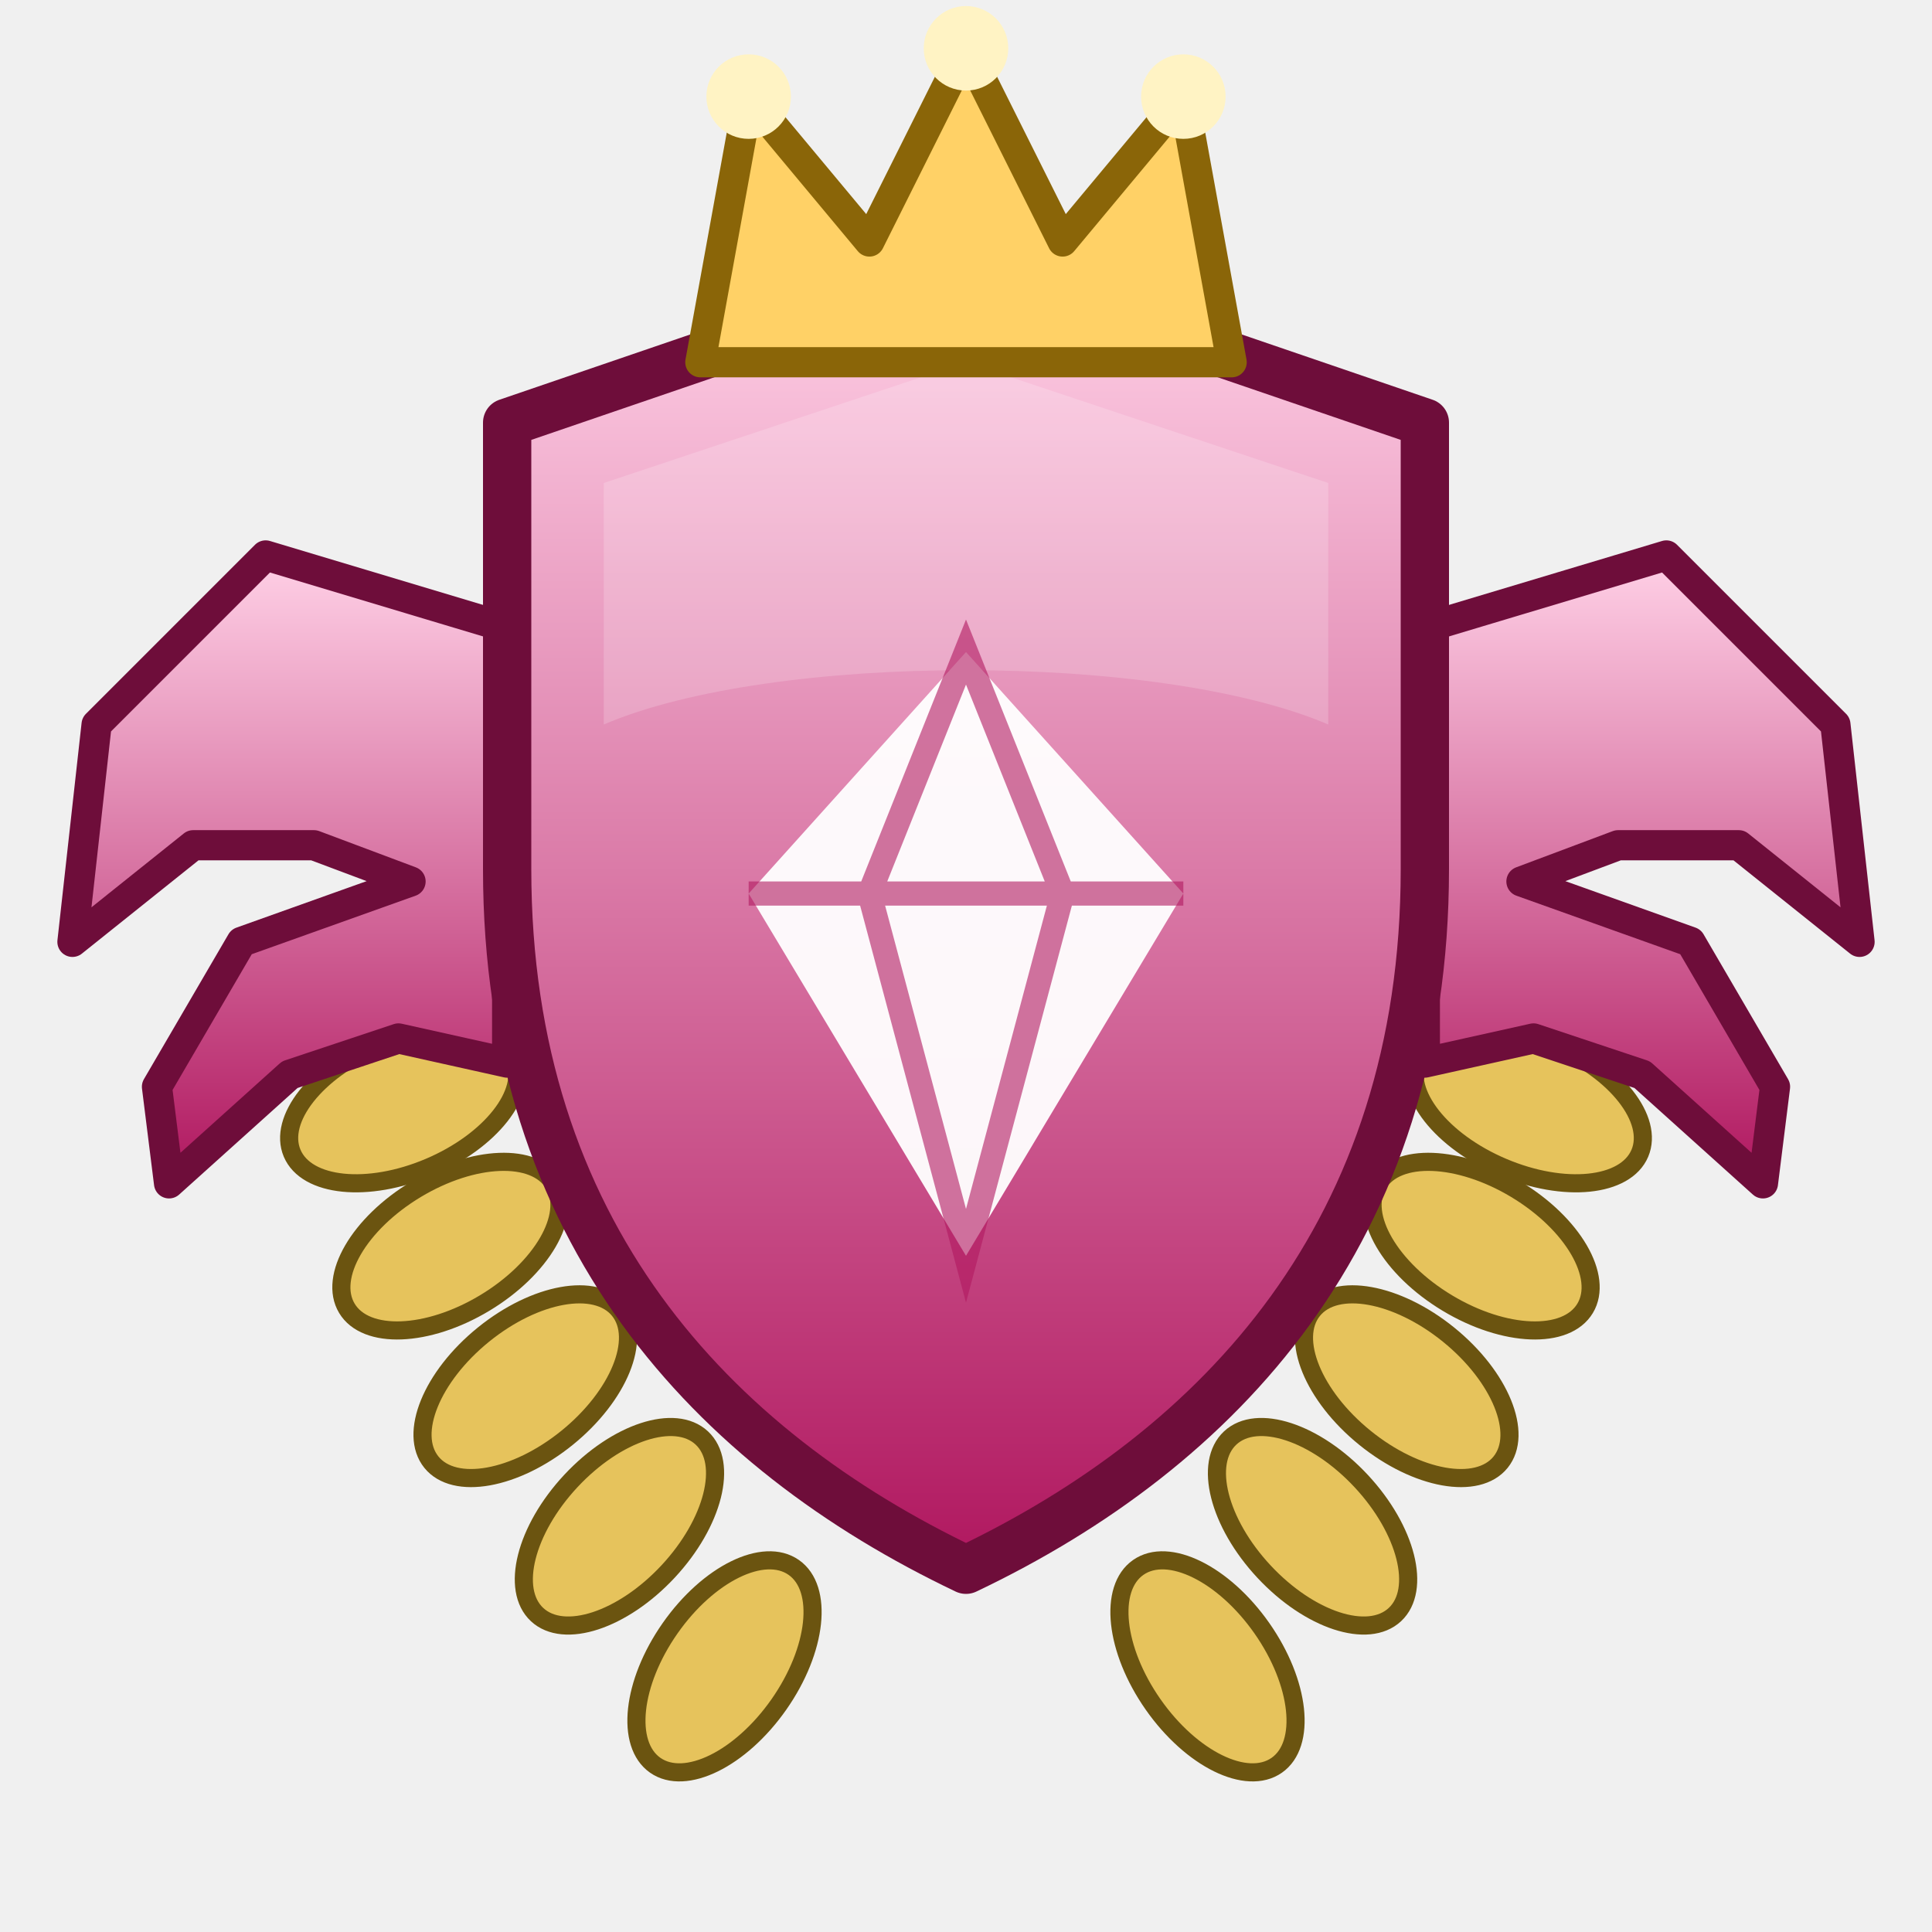
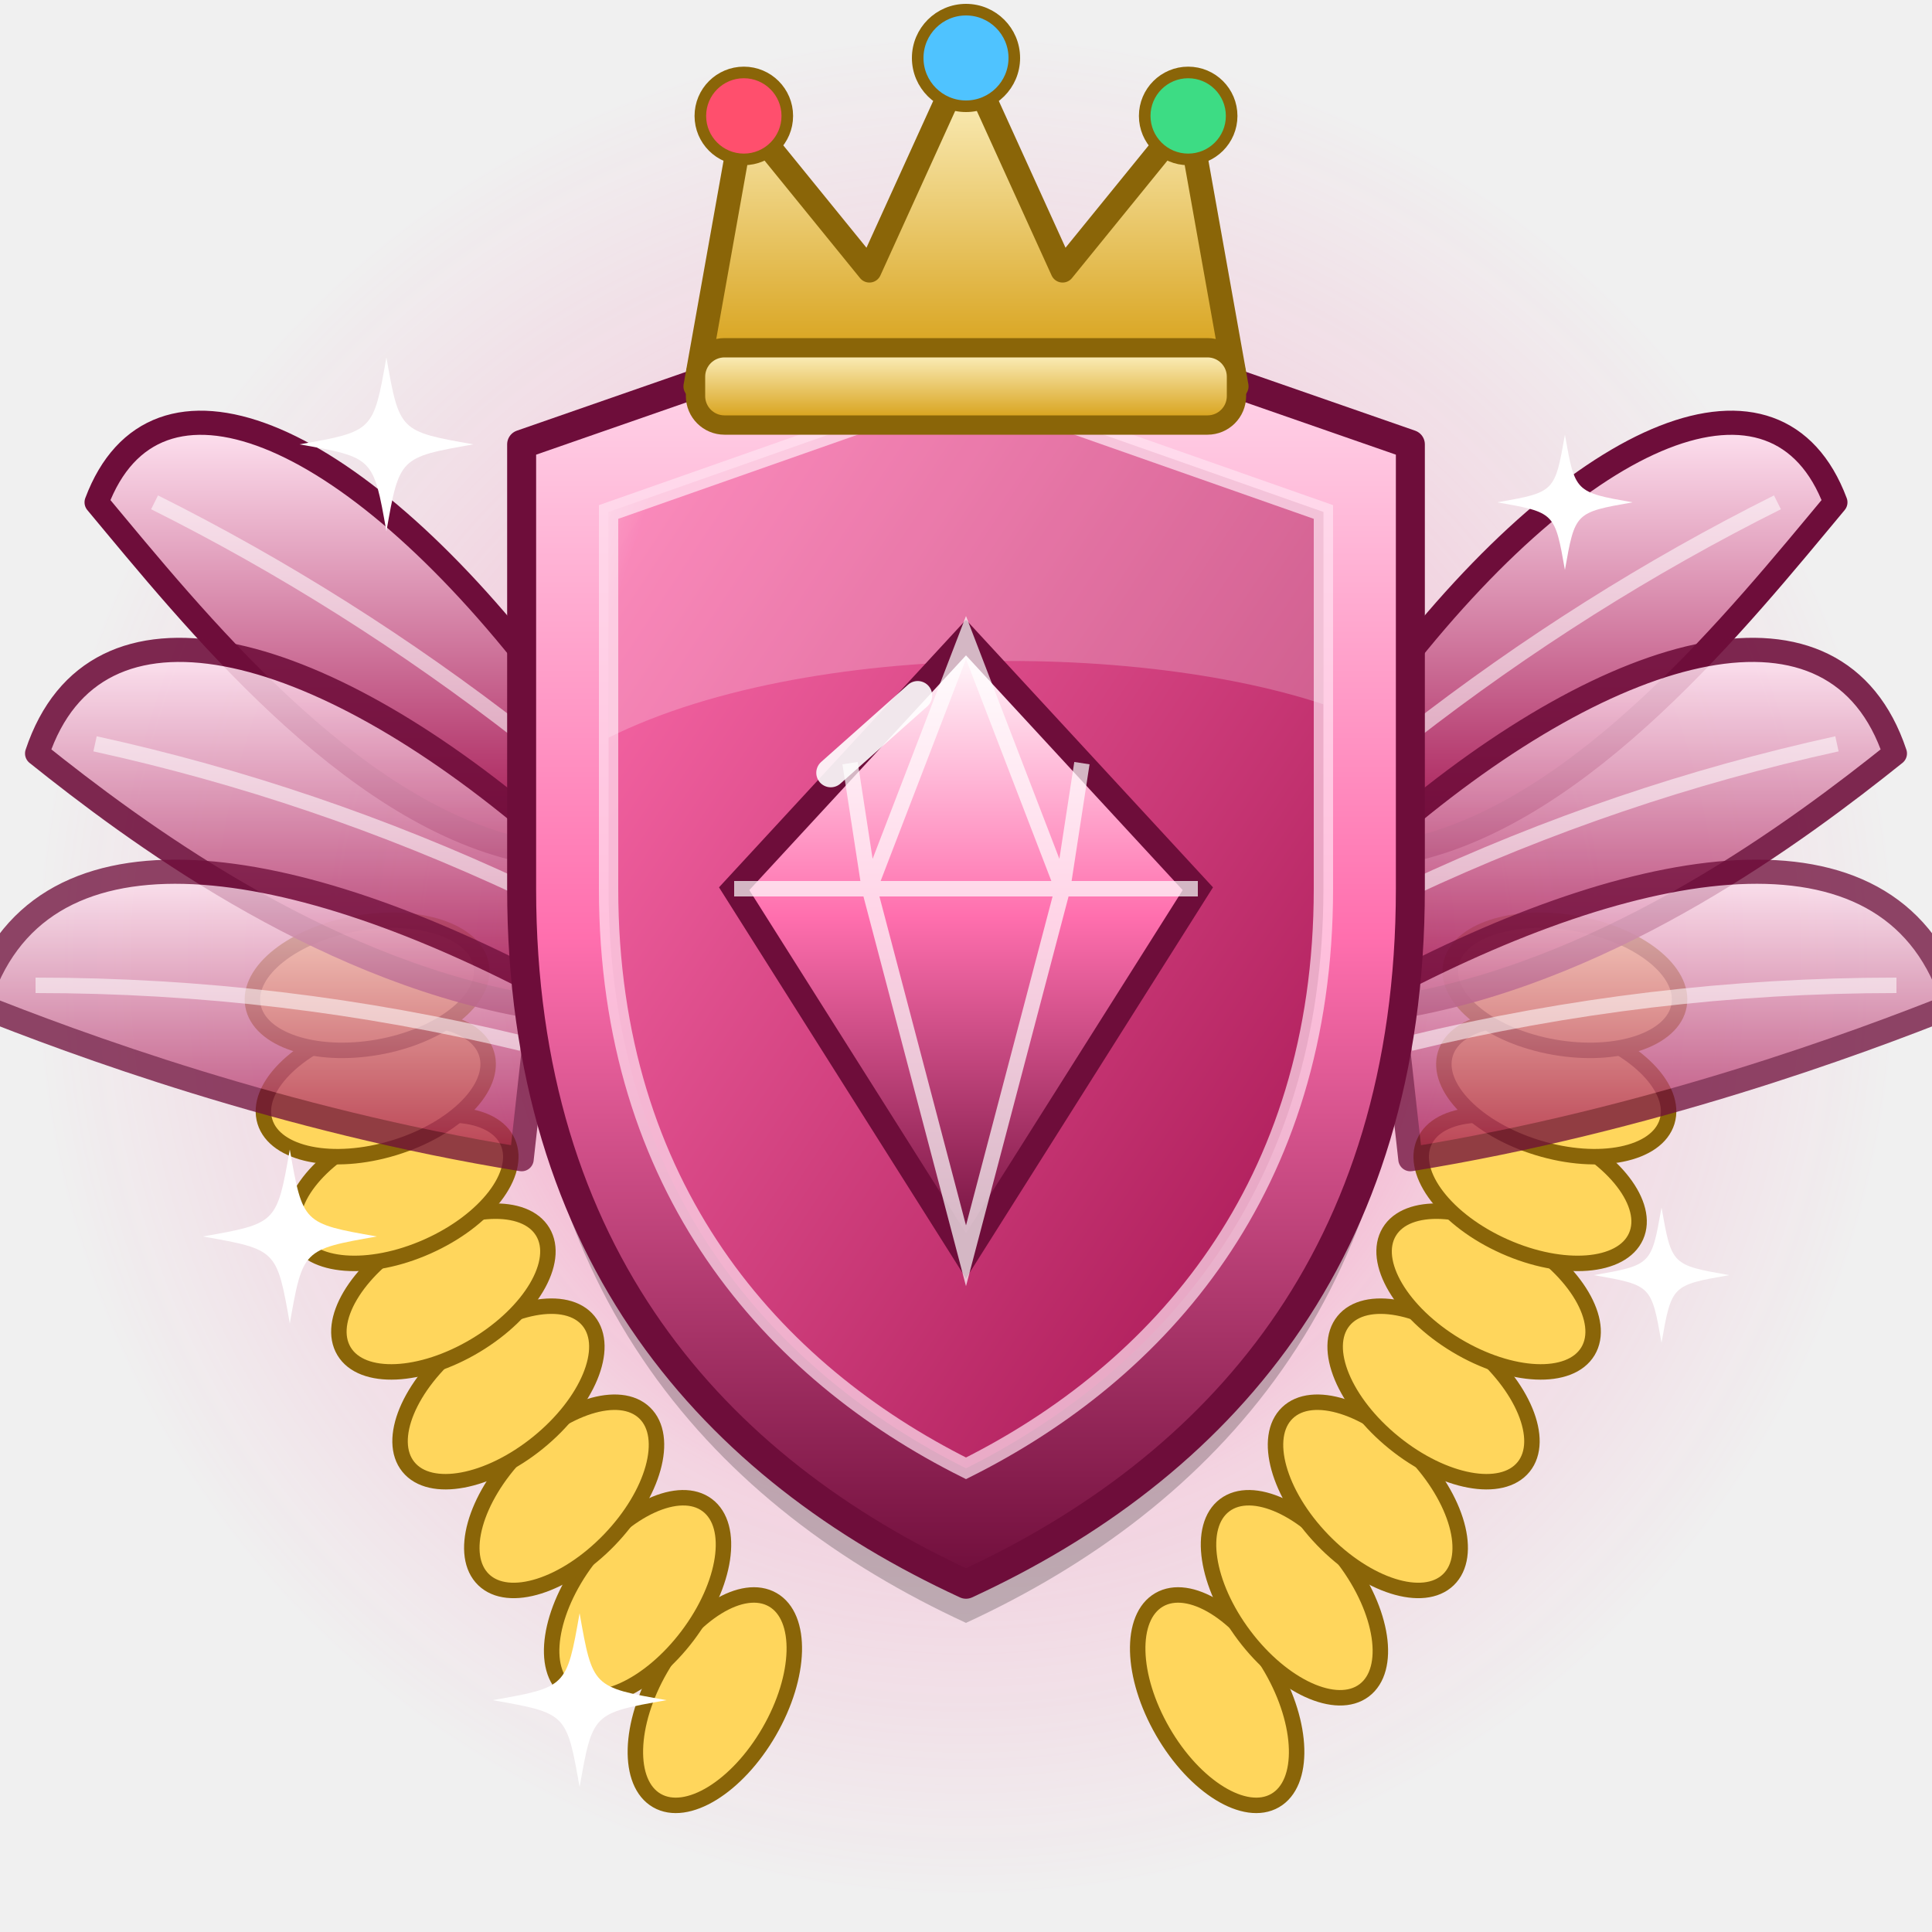
- <svg xmlns="http://www.w3.org/2000/svg" viewBox="0 0 160 160" width="160" height="160" role="img" aria-label="Rango campeon">
+ <svg xmlns="http://www.w3.org/2000/svg" viewBox="0 0 200 200" width="200" height="200" role="img" aria-label="Rango campeon">
+   <style>.tw{animation:tw 2.4s ease-in-out infinite;transform-box:fill-box}@keyframes tw{0%,100%{opacity:.15;transform:scale(.55)}50%{opacity:1;transform:scale(1)}}.shine{animation:sh 3.6s ease-in-out infinite}@keyframes sh{0%{transform:translateX(-150px)}55%,100%{transform:translateX(150px)}}.rays{animation:rot 18s linear infinite;transform-origin:100px 100px}@keyframes rot{to{transform:rotate(360deg)}}.aura{animation:pulse 2.8s ease-in-out infinite;transform-origin:100px 100px}@keyframes pulse{0%,100%{opacity:.75;transform:scale(.94)}50%{opacity:1;transform:scale(1.04)}}@media (prefers-reduced-motion:reduce){.tw,.shine,.rays,.aura{animation:none}}</style>
  <defs>
-     <linearGradient id="g_campeon" x1="0" y1="0" x2="0" y2="1">
-       <stop offset="0" stop-color="#ffd0e6" />
-       <stop offset="1" stop-color="#b0175f" />
+     <linearGradient id="campeon_rim" x1="0" y1="0" x2="0" y2="1">
+       <stop offset="0" stop-color="#ffe3f1" />
+       <stop offset="0.5" stop-color="#ff6fae" />
+       <stop offset="1" stop-color="#6e0d3a" />
    </linearGradient>
+     <linearGradient id="campeon_field" x1="0" y1="0" x2="1" y2="1">
+       <stop offset="0" stop-color="#ff6fae" />
+       <stop offset="1" stop-color="#a3124f" />
+     </linearGradient>
+     <linearGradient id="campeon_wing" x1="0" y1="0" x2="0" y2="1">
+       <stop offset="0" stop-color="#ffe3f1" />
+       <stop offset="1" stop-color="#a3124f" />
+     </linearGradient>
+     <clipPath id="campeon_clip">
+       <path d="M100 40 L137 53 V92 C137 123 120 142 100 152 C80 142 63 123 63 92 V53 Z" />
+     </clipPath>
+     <linearGradient id="campeon_shine" x1="0" y1="0" x2="1" y2="0">
+       <stop offset="0" stop-color="#fff" stop-opacity="0" />
+       <stop offset="0.5" stop-color="#fff" stop-opacity="0.75" />
+       <stop offset="1" stop-color="#fff" stop-opacity="0" />
+     </linearGradient>
+     <linearGradient id="campeon_gem" x1="0" y1="0" x2="0" y2="1">
+       <stop offset="0" stop-color="#ffffff" />
+       <stop offset="0.45" stop-color="#ff6fae" />
+       <stop offset="1" stop-color="#6e0d3a" />
+     </linearGradient>
+     <linearGradient id="campeon_gold" x1="0" y1="0" x2="0" y2="1">
+       <stop offset="0" stop-color="#fff6cc" />
+       <stop offset="1" stop-color="#d49a0a" />
+     </linearGradient>
+     <radialGradient id="campeon_aura">
+       <stop offset="0" stop-color="#ff4f9a" stop-opacity="0.75" />
+       <stop offset="0.6" stop-color="#ff4f9a" stop-opacity="0.18" />
+       <stop offset="1" stop-color="#ff4f9a" stop-opacity="0" />
+     </radialGradient>
  </defs>
-   <ellipse cx="60.0" cy="138.0" rx="5.5" ry="10" fill="#e6c35c" stroke="#6b5410" stroke-width="1.5" transform="rotate(35 60.0 138.0)" />
-   <ellipse cx="51.3" cy="126.4" rx="5.5" ry="10" fill="#e6c35c" stroke="#6b5410" stroke-width="1.5" transform="rotate(43 51.3 126.4)" />
-   <ellipse cx="43.5" cy="114.8" rx="5.5" ry="10" fill="#e6c35c" stroke="#6b5410" stroke-width="1.5" transform="rotate(51 43.5 114.8)" />
-   <ellipse cx="37.3" cy="103.2" rx="5.5" ry="10" fill="#e6c35c" stroke="#6b5410" stroke-width="1.5" transform="rotate(59 37.3 103.2)" />
-   <ellipse cx="33.4" cy="91.6" rx="5.5" ry="10" fill="#e6c35c" stroke="#6b5410" stroke-width="1.5" transform="rotate(67 33.4 91.6)" />
-   <ellipse cx="32.0" cy="80.0" rx="5.5" ry="10" fill="#e6c35c" stroke="#6b5410" stroke-width="1.5" transform="rotate(75 32.0 80.0)" />
-   <ellipse cx="100.0" cy="138.0" rx="5.5" ry="10" fill="#e6c35c" stroke="#6b5410" stroke-width="1.5" transform="rotate(-35 100.0 138.0)" />
-   <ellipse cx="108.7" cy="126.4" rx="5.5" ry="10" fill="#e6c35c" stroke="#6b5410" stroke-width="1.5" transform="rotate(-43 108.7 126.4)" />
-   <ellipse cx="116.5" cy="114.8" rx="5.5" ry="10" fill="#e6c35c" stroke="#6b5410" stroke-width="1.5" transform="rotate(-51 116.5 114.8)" />
-   <ellipse cx="122.7" cy="103.2" rx="5.5" ry="10" fill="#e6c35c" stroke="#6b5410" stroke-width="1.5" transform="rotate(-59 122.7 103.2)" />
-   <ellipse cx="126.6" cy="91.6" rx="5.5" ry="10" fill="#e6c35c" stroke="#6b5410" stroke-width="1.5" transform="rotate(-67 126.6 91.6)" />
-   <ellipse cx="128.0" cy="80.0" rx="5.5" ry="10" fill="#e6c35c" stroke="#6b5410" stroke-width="1.5" transform="rotate(-75 128.0 80.0)" />
-   <path d="M42 52 L22 46 L8 60 L6 78 L16 70 L26 70 L34 73 L20 78 L13 90 L14 98 L24 89 L33 86 L42 88 Z" fill="url(#g_campeon)" stroke="#6e0d3a" stroke-width="2.5" stroke-linejoin="round" />
-   <path d="M118 52 L138 46 L152 60 L154 78 L144 70 L134 70 L126 73 L140 78 L147 90 L146 98 L136 89 L127 86 L118 88 Z" fill="url(#g_campeon)" stroke="#6e0d3a" stroke-width="2.5" stroke-linejoin="round" />
-   <path d="M80 22 L118 35 V72 C118 102 101 120 80 130 C59 120 42 102 42 72 V35 Z" fill="url(#g_campeon)" stroke="#6e0d3a" stroke-width="4" stroke-linejoin="round" />
-   <path d="M80 30 L110 40 V60 C96 54 64 54 50 60 V40 Z" fill="#ffffff" opacity="0.18" />
-   <polygon points="80,54 98,74 80,104 62,74" fill="#ffffff" opacity="0.95" />
-   <path d="M62 74 H98 M80 54 L72 74 L80 104 L88 74 Z" fill="none" stroke="#b0175f" stroke-width="2" opacity="0.6" />
-   <path d="M58 30 L62 8 L72 20 L80 4 L88 20 L98 8 L102 30 Z" fill="#ffd166" stroke="#8a6508" stroke-width="2.5" stroke-linejoin="round" />
-   <circle cx="62" cy="8" r="3.5" fill="#fff3c4" />
-   <circle cx="80" cy="4" r="3.5" fill="#fff3c4" />
-   <circle cx="98" cy="8" r="3.5" fill="#fff3c4" />
+   <circle class="aura" cx="100" cy="100" r="96" fill="url(#campeon_aura)" />
+   <ellipse cx="74.0" cy="176.0" rx="6.5" ry="12" fill="#ffd65c" stroke="#8a6508" stroke-width="1.6" transform="rotate(30 74.0 176.0)" />
+   <ellipse cx="66.0" cy="165.4" rx="6.5" ry="12" fill="#ffd65c" stroke="#8a6508" stroke-width="1.6" transform="rotate(37 66.0 165.4)" />
+   <ellipse cx="58.4" cy="154.9" rx="6.5" ry="12" fill="#ffd65c" stroke="#8a6508" stroke-width="1.6" transform="rotate(44 58.4 154.9)" />
+   <ellipse cx="51.6" cy="144.3" rx="6.5" ry="12" fill="#ffd65c" stroke="#8a6508" stroke-width="1.6" transform="rotate(51 51.6 144.3)" />
+   <ellipse cx="45.9" cy="133.7" rx="6.5" ry="12" fill="#ffd65c" stroke="#8a6508" stroke-width="1.6" transform="rotate(59 45.9 133.7)" />
+   <ellipse cx="41.6" cy="123.1" rx="6.5" ry="12" fill="#ffd65c" stroke="#8a6508" stroke-width="1.6" transform="rotate(66 41.6 123.1)" />
+   <ellipse cx="38.9" cy="112.6" rx="6.5" ry="12" fill="#ffd65c" stroke="#8a6508" stroke-width="1.6" transform="rotate(73 38.9 112.6)" />
+   <ellipse cx="38.0" cy="102.0" rx="6.5" ry="12" fill="#ffd65c" stroke="#8a6508" stroke-width="1.6" transform="rotate(80 38.0 102.0)" />
+   <ellipse cx="126.0" cy="176.0" rx="6.5" ry="12" fill="#ffd65c" stroke="#8a6508" stroke-width="1.6" transform="rotate(-30 126.0 176.0)" />
+   <ellipse cx="134.0" cy="165.4" rx="6.5" ry="12" fill="#ffd65c" stroke="#8a6508" stroke-width="1.6" transform="rotate(-37 134.0 165.4)" />
+   <ellipse cx="141.6" cy="154.9" rx="6.5" ry="12" fill="#ffd65c" stroke="#8a6508" stroke-width="1.6" transform="rotate(-44 141.6 154.9)" />
+   <ellipse cx="148.4" cy="144.3" rx="6.5" ry="12" fill="#ffd65c" stroke="#8a6508" stroke-width="1.6" transform="rotate(-51 148.4 144.3)" />
+   <ellipse cx="154.1" cy="133.7" rx="6.5" ry="12" fill="#ffd65c" stroke="#8a6508" stroke-width="1.6" transform="rotate(-59 154.1 133.7)" />
+   <ellipse cx="158.4" cy="123.1" rx="6.5" ry="12" fill="#ffd65c" stroke="#8a6508" stroke-width="1.6" transform="rotate(-66 158.4 123.1)" />
+   <ellipse cx="161.1" cy="112.6" rx="6.5" ry="12" fill="#ffd65c" stroke="#8a6508" stroke-width="1.6" transform="rotate(-73 161.1 112.6)" />
+   <ellipse cx="162.0" cy="102.0" rx="6.5" ry="12" fill="#ffd65c" stroke="#8a6508" stroke-width="1.6" transform="rotate(-80 162.0 102.0)" />
+   <path d="M56 70 C36.0 44 16.0 36 10.0 52 C20.0 64 36.0 84 54 88 Z" fill="url(#campeon_wing)" stroke="#6e0d3a" stroke-width="2.5" stroke-linejoin="round" opacity="1.00" />
+   <path d="M54 76 Q36.0 62 16.0 52" stroke="#ffffff" stroke-width="1.6" fill="none" opacity="0.55" />
+   <path d="M56 86 C32.64 66 9.84 60 3.84 78 C13.84 86 32.64 100 54 104 Z" fill="url(#campeon_wing)" stroke="#6e0d3a" stroke-width="2.5" stroke-linejoin="round" opacity="0.88" />
+   <path d="M54 92 Q32.64 82 9.84 77" stroke="#ffffff" stroke-width="1.6" fill="none" opacity="0.55" />
+   <path d="M56 102 C29.28 88 3.68 84 -2.32 104 C7.68 108 29.28 116 54 120 Z" fill="url(#campeon_wing)" stroke="#6e0d3a" stroke-width="2.5" stroke-linejoin="round" opacity="0.76" />
+   <path d="M54 108 Q29.28 102 3.68 102" stroke="#ffffff" stroke-width="1.6" fill="none" opacity="0.55" />
+   <path d="M144 70 C164.0 44 184.0 36 190.0 52 C180.0 64 164.0 84 146 88 Z" fill="url(#campeon_wing)" stroke="#6e0d3a" stroke-width="2.5" stroke-linejoin="round" opacity="1.00" />
+   <path d="M146 76 Q164.0 62 184.0 52" stroke="#ffffff" stroke-width="1.6" fill="none" opacity="0.55" />
+   <path d="M144 86 C167.36 66 190.16 60 196.16 78 C186.16 86 167.36 100 146 104 Z" fill="url(#campeon_wing)" stroke="#6e0d3a" stroke-width="2.5" stroke-linejoin="round" opacity="0.88" />
+   <path d="M146 92 Q167.36 82 190.16 77" stroke="#ffffff" stroke-width="1.6" fill="none" opacity="0.55" />
+   <path d="M144 102 C170.72 88 196.32 84 202.32 104 C192.32 108 170.72 116 146 120 Z" fill="url(#campeon_wing)" stroke="#6e0d3a" stroke-width="2.5" stroke-linejoin="round" opacity="0.76" />
+   <path d="M146 108 Q170.72 102 196.32 102" stroke="#ffffff" stroke-width="1.6" fill="none" opacity="0.55" />
+   <path d="M100 30 L146 46 V92 C146 130 126 152 100 164 C74 152 54 130 54 92 V46 Z" transform="translate(0 4)" fill="#000" opacity="0.22" />
+   <path d="M100 30 L146 46 V92 C146 130 126 152 100 164 C74 152 54 130 54 92 V46 Z" fill="url(#campeon_rim)" stroke="#6e0d3a" stroke-width="3" stroke-linejoin="round" />
+   <path d="M100 40 L137 53 V92 C137 123 120 142 100 152 C80 142 63 123 63 92 V53 Z" fill="url(#campeon_field)" stroke="#ffe3f1" stroke-width="2" stroke-opacity="0.7" />
+   <g clip-path="url(#campeon_clip)">
+     <path d="M60 40 L140 40 L140 74 C120 66 80 66 60 78 Z" fill="#fff" opacity="0.22" />
+     <rect class="shine" x="40" y="20" width="44" height="160" fill="url(#campeon_shine)" transform="skewX(-18)" />
+   </g>
+   <polygon points="100,66 124,92 100,130 76,92" fill="url(#campeon_gem)" stroke="#6e0d3a" stroke-width="2.5" />
+   <path d="M76 92 H124 M100 66 L90 92 L100 130 L110 92 Z M88 79 L90 92 M112 79 L110 92" fill="none" stroke="#fff" stroke-width="1.6" opacity="0.7" />
+   <path d="M86 80 L95 72" stroke="#fff" stroke-width="3" stroke-linecap="round" opacity="0.9" />
+   <path d="M72 40 L77 12 L90 28 L100 6 L110 28 L123 12 L128 40 Z" fill="url(#campeon_gold)" stroke="#8a6508" stroke-width="2.5" stroke-linejoin="round" />
+   <rect x="72" y="36" width="56" height="8" rx="3" fill="url(#campeon_gold)" stroke="#8a6508" stroke-width="2" />
+   <circle cx="77" cy="12" r="4.5" fill="#ff4f6d" stroke="#8a6508" stroke-width="1.2" />
+   <circle cx="100" cy="6" r="5" fill="#4fc3ff" stroke="#8a6508" stroke-width="1.2" />
+   <circle cx="123" cy="12" r="4.5" fill="#3ddc84" stroke="#8a6508" stroke-width="1.2" />
+   <path class="tw" style="animation-delay:0.0s; transform-origin:40px 46px" d="M40 37 C41.35 44.65 41.35 44.65 49 46 C41.35 47.35 41.35 47.35 40 55 C38.65 47.35 38.65 47.35 31 46 C38.65 44.65 38.65 44.65 40 37 Z" fill="#ffffff" />
+   <path class="tw" style="animation-delay:0.4s; transform-origin:162px 52px" d="M162 45 C163.05 50.95 163.05 50.95 169 52 C163.05 53.05 163.05 53.05 162 59 C160.95 53.05 160.95 53.05 155 52 C160.95 50.95 160.95 50.95 162 45 Z" fill="#ffffff" />
+   <path class="tw" style="animation-delay:0.8s; transform-origin:30px 128px" d="M30 119 C31.35 126.65 31.35 126.65 39 128 C31.35 129.35 31.35 129.35 30 137 C28.65 129.35 28.65 129.35 21 128 C28.65 126.65 28.65 126.65 30 119 Z" fill="#ffffff" />
+   <path class="tw" style="animation-delay:1.2s; transform-origin:172px 132px" d="M172 125 C173.05 130.95 173.05 130.95 179 132 C173.05 133.05 173.05 133.05 172 139 C170.95 133.05 170.95 133.05 165 132 C170.95 130.95 170.95 130.95 172 125 Z" fill="#ffffff" />
+   <path class="tw" style="animation-delay:1.6s; transform-origin:60px 176px" d="M60 167 C61.35 174.65 61.35 174.65 69 176 C61.35 177.35 61.35 177.35 60 185 C58.65 177.35 58.65 177.35 51 176 C58.65 174.65 58.65 174.65 60 167 Z" fill="#ffffff" />
</svg>
